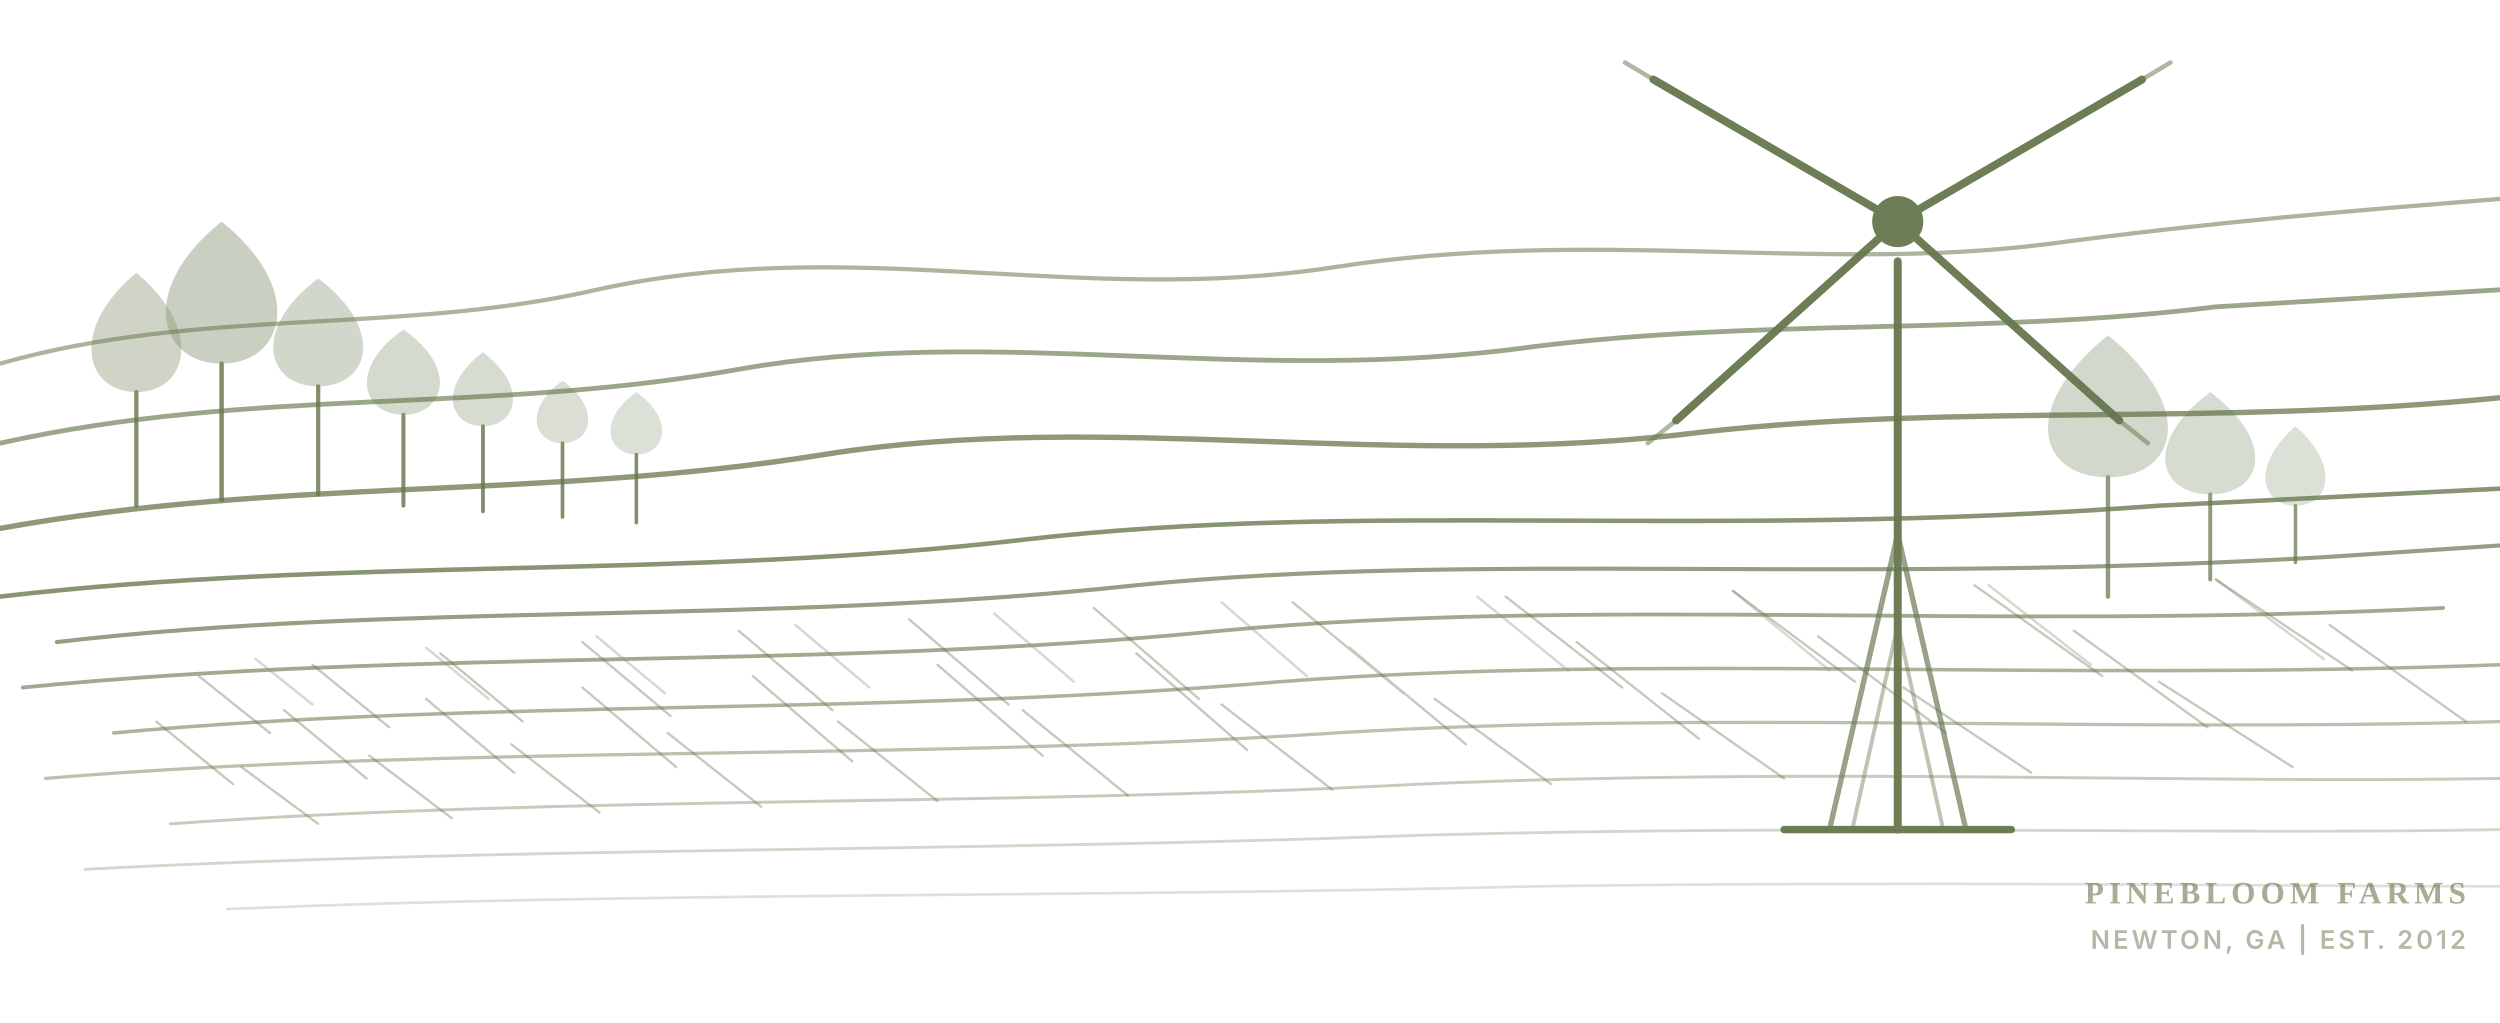
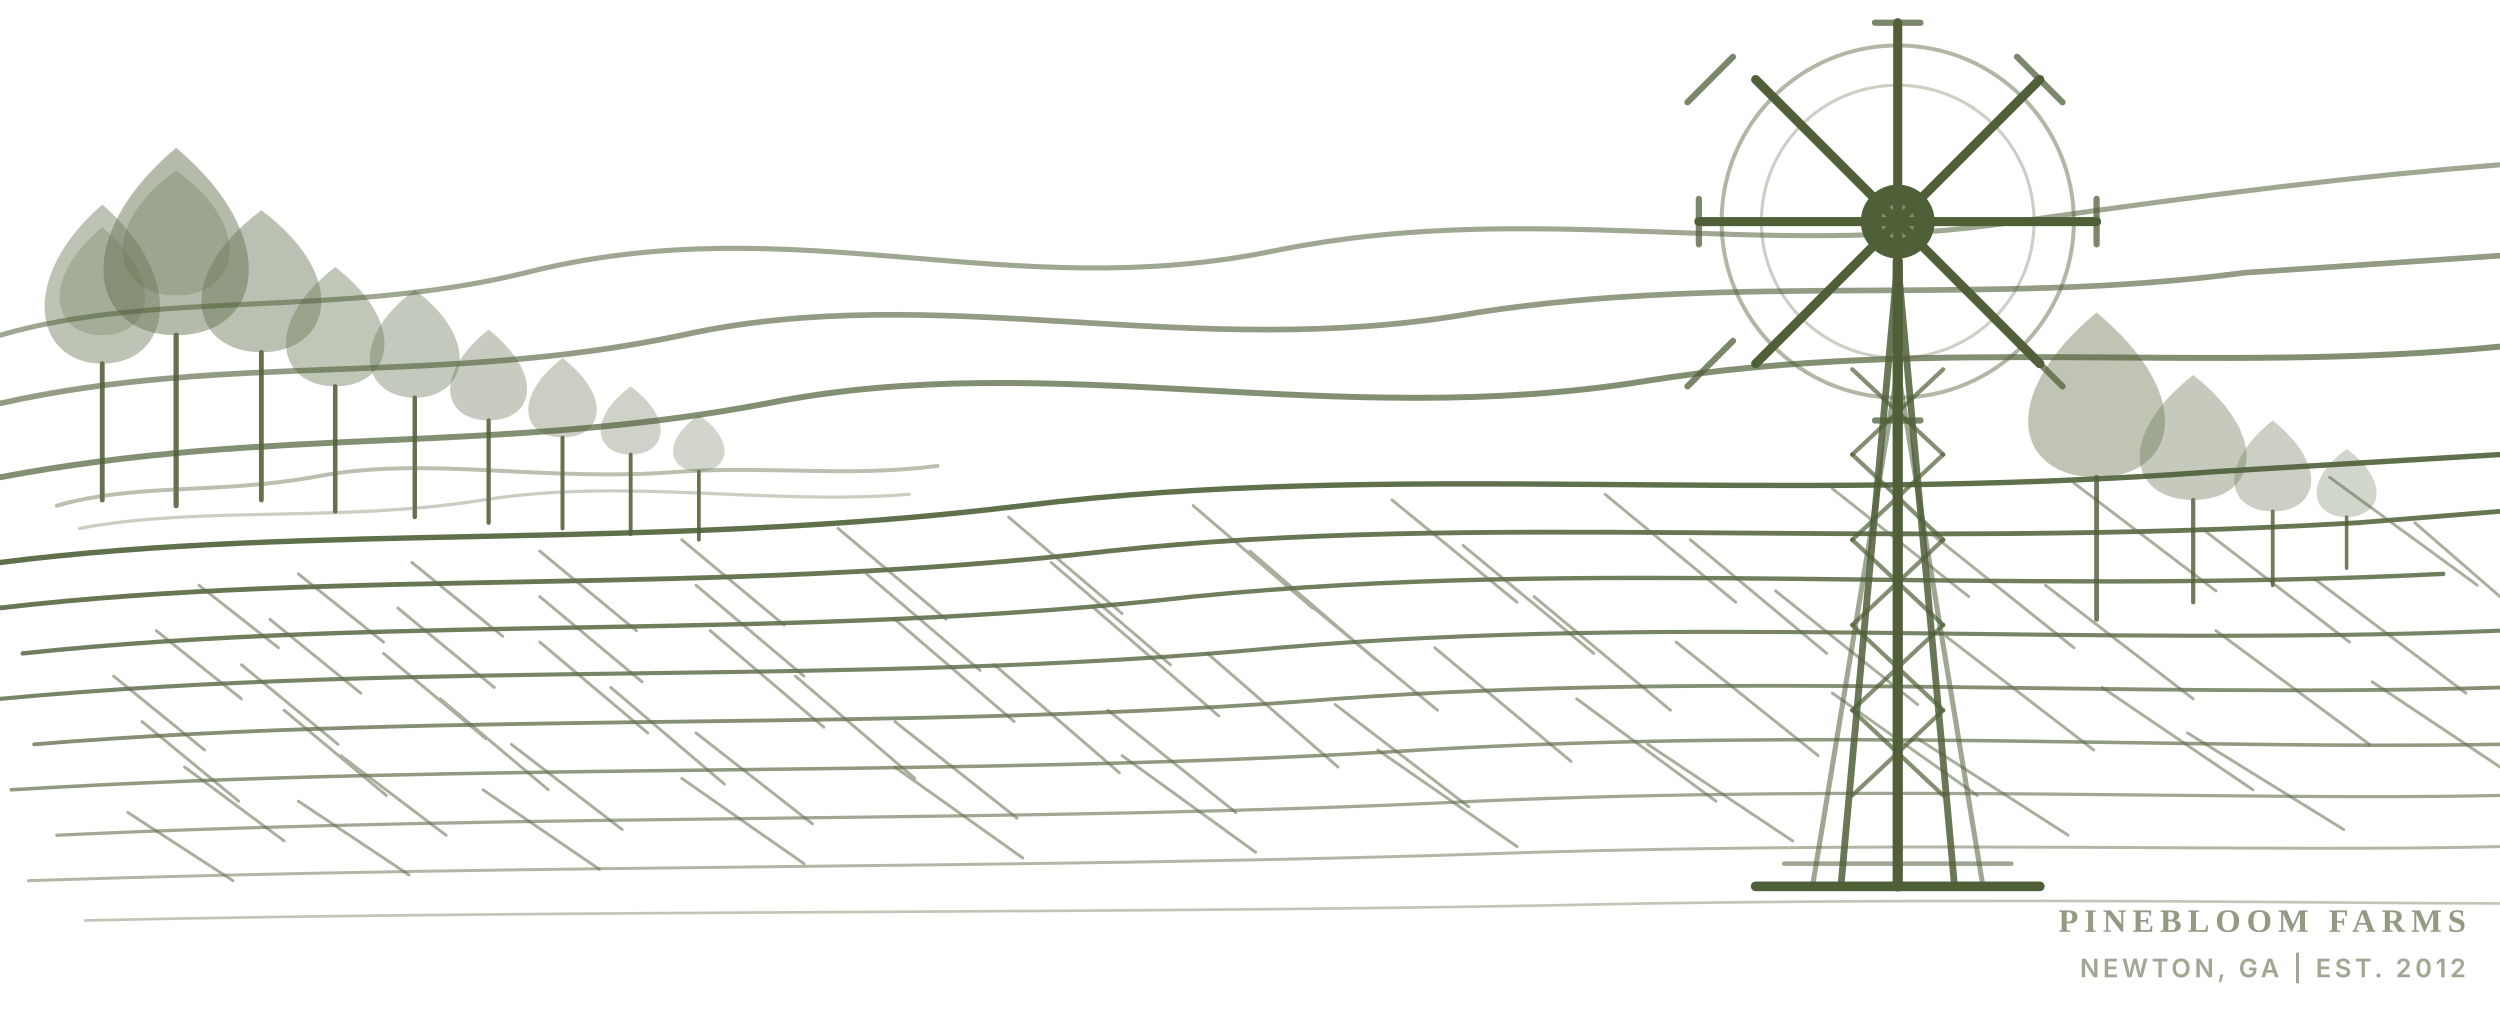
<svg xmlns="http://www.w3.org/2000/svg" viewBox="0 0 880 360" fill="none" aria-hidden="true">
-   <g opacity="0.92" stroke="#596B3E" stroke-linecap="round" stroke-linejoin="round" fill="none">
-     <path d="M0 128 C70 108 140 118 210 102 C300 82 380 108 470 94 C560 80 640 96 720 86 C780 78 830 74 880 70" stroke-width="1.5" opacity="0.55" />
-     <path d="M0 156 C90 136 170 146 260 130 C350 114 440 136 540 122 C620 112 700 118 780 108 L880 102" stroke-width="1.7" opacity="0.65" />
-     <path d="M0 186 C100 168 190 176 290 160 C390 144 490 166 600 152 C690 142 780 150 880 140" stroke-width="1.9" opacity="0.75" />
+   <g stroke="#4F5F38" stroke-linecap="round" stroke-linejoin="round" fill="none">
+     <path d="M0 118 C55 102 120 112 185 96 C280 72 355 108 450 88 C540 70 620 92 710 78 C780 68 830 62 880 58" stroke-width="1.8" opacity="0.55" />
+     <path d="M0 142 C80 124 155 136 240 118 C330 98 420 128 520 110 C610 96 700 108 790 96 L880 90" stroke-width="2" opacity="0.62" />
+     <path d="M0 168 C95 150 175 160 270 142 C370 122 470 152 580 134 C680 118 780 132 880 122" stroke-width="2.1" opacity="0.7" />
+     <g opacity="0.88">
+       <g>
+         <path d="M36 176 V128" stroke-width="1.7" />
+         <path d="M36 128 C12 128 6 98 36 72 C66 98 60 128 36 128Z" fill="#4F5F38" stroke="none" opacity="0.42" />
+         <path d="M36 118 C18 118 14 98 36 80 C58 98 54 118 36 118Z" fill="#4F5F38" stroke="none" opacity="0.28" />
+       </g>
+       <g>
+         <path d="M62 178 V118" stroke-width="1.85" />
+         <path d="M62 118 C32 118 24 84 62 52 C100 84 92 118 62 118Z" fill="#4F5F38" stroke="none" opacity="0.48" />
+         <path d="M62 104 C40 104 34 80 62 60 C90 80 84 104 62 104Z" fill="#4F5F38" stroke="none" opacity="0.3" />
+       </g>
+       <g>
+         <path d="M92 176 V124" stroke-width="1.7" />
+         <path d="M92 124 C68 124 60 98 92 74 C124 98 116 124 92 124Z" fill="#4F5F38" stroke="none" opacity="0.44" />
+       </g>
+       <g>
+         <path d="M118 180 V136" stroke-width="1.6" />
+         <path d="M118 136 C98 136 92 114 118 94 C144 114 138 136 118 136Z" fill="#4F5F38" stroke="none" opacity="0.4" />
+       </g>
+       <g>
+         <path d="M146 182 V140" stroke-width="1.55" />
+         <path d="M146 140 C128 140 122 120 146 102 C170 120 164 140 146 140Z" fill="#4F5F38" stroke="none" opacity="0.38" />
+       </g>
+       <g>
+         <path d="M172 184 V148" stroke-width="1.5" />
+         <path d="M172 148 C156 148 152 132 172 116 C192 132 188 148 172 148Z" fill="#4F5F38" stroke="none" opacity="0.36" />
+       </g>
+       <g>
+         <path d="M198 186 V154" stroke-width="1.4" />
+         <path d="M198 154 C184 154 180 140 198 126 C216 140 212 154 198 154Z" fill="#4F5F38" stroke="none" opacity="0.34" />
+       </g>
+       <g>
+         <path d="M222 188 V160" stroke-width="1.35" />
+         <path d="M222 160 C210 160 206 148 222 136 C238 148 234 160 222 160Z" fill="#4F5F38" stroke="none" opacity="0.32" />
+       </g>
+       <g>
+         <path d="M246 190 V166" stroke-width="1.3" />
+         <path d="M246 166 C236 166 232 156 246 146 C260 156 256 166 246 166Z" fill="#4F5F38" stroke="none" opacity="0.3" />
+       </g>
+       <path d="M20 178 C48 170 76 174 110 168 C150 160 190 170 240 166 C270 164 300 168 330 164" stroke-width="1.4" opacity="0.45" />
+       <path d="M28 186 C70 178 120 184 170 176 C220 168 270 178 320 174" stroke-width="1.15" opacity="0.35" />
+     </g>
+     <g opacity="0.9">
+       <path d="M0 198 C110 184 230 194 360 178 C490 162 620 178 780 166 L880 160" stroke-width="1.9" />
+       <path d="M0 214 C120 200 250 210 390 194 C520 180 660 194 830 184 L880 180" stroke-width="1.7" opacity="0.95" />
+       <path d="M8 230 C140 216 280 226 420 210 C560 196 700 210 860 202" stroke-width="1.55" opacity="0.9" />
+       <path d="M0 246 C150 232 300 242 450 228 C590 216 730 228 880 222" stroke-width="1.45" opacity="0.85" />
+       <path d="M12 262 C160 250 320 258 470 246 C610 236 750 246 880 242" stroke-width="1.35" opacity="0.78" />
+       <path d="M4 278 C170 268 340 274 500 264 C640 256 770 264 880 262" stroke-width="1.25" opacity="0.7" />
+       <path d="M20 294 C190 286 360 290 520 282 C660 276 790 282 880 280" stroke-width="1.15" opacity="0.6" />
+       <path d="M10 310 C190 304 370 306 540 300 C680 296 800 300 880 298" stroke-width="1.05" opacity="0.5" />
+       <path d="M30 324 C210 320 400 322 580 318 C720 316 820 318 880 318" stroke-width="0.95" opacity="0.4" />
+       <g opacity="0.55" stroke-width="1.05">
+         <path d="M70 206 L98 228 M105 202 L135 226 M145 198 L177 224 M190 194 L224 222 M240 190 L276 220 M295 186 L333 218 M355 182 L395 216 M420 178 L462 214 M490 176 L534 212 M565 174 L611 212 M645 172 L693 210 M730 170 L780 208 M820 168 L872 206" />
+         <path d="M55 222 L85 246 M95 218 L127 244 M140 214 L174 242 M190 210 L226 240 M245 206 L283 238 M305 202 L345 236 M370 198 L412 234 M440 194 L484 232 M515 192 L561 230 M595 190 L643 230 M680 188 L730 228 M775 186 L827 226 M850 184 L880 210" />
+         <path d="M40 238 L72 264 M85 234 L119 262 M135 230 L171 260 M190 226 L228 258 M250 222 L290 256 M315 218 L357 254 M385 214 L429 252 M460 212 L506 250 M540 210 L588 250 M625 208 L675 248 M720 206 L772 246 M815 204 L868 244" />
+         <path d="M50 254 L84 282 M100 250 L136 280 M155 246 L193 278 M215 242 L255 276 M280 238 L322 274 M350 234 L394 272 M425 230 L471 270 M505 228 L553 268 M590 226 L640 266 M685 224 L737 264 M780 222 L834 262" />
+         <path d="M65 270 L100 296 M120 266 L157 294 M180 262 L219 292 M245 258 L286 290 M315 254 L358 288 M390 250 L435 286 M470 248 L517 284 M555 246 L604 282 M645 244 L696 280 M740 242 L793 278 M835 240 L880 270" />
+         <path d="M45 286 L82 310 M105 282 L144 308 M170 278 L211 306 M240 274 L283 304 M315 270 L360 302 M395 266 L442 300 M485 264 L534 298 M580 262 L631 296 M675 260 L728 294 M770 258 L825 292" />
+       </g>
+     </g>
+     <g opacity="1">
+       <path d="M668 312 V92" stroke-width="3.6" />
+       <path d="M648 312 L668 92 L688 312" stroke-width="2.4" opacity="0.85" />
+       <path d="M638 312 L668 130 L698 312" stroke-width="1.8" opacity="0.55" />
+       <path d="M652 280 L684 250 M652 250 L684 220 M652 220 L684 190 M652 190 L684 160 M652 160 L684 130" stroke-width="1.5" opacity="0.7" />
+       <path d="M652 250 L684 280 M652 220 L684 250 M652 190 L684 220 M652 160 L684 190 M652 130 L684 160" stroke-width="1.5" opacity="0.7" />
+       <path d="M618 312 H718" stroke-width="3.4" />
+       <path d="M628 304 H708" stroke-width="1.6" opacity="0.55" />
+       <circle cx="668" cy="78" r="13" fill="#4F5F38" stroke="none" />
+       <circle cx="668" cy="78" r="6" fill="#E8EBDF" stroke="none" opacity="0.35" />
+       <g stroke-width="3.2">
+         <path d="M668 78 L668 8" />
+         <path d="M668 78 L718 28" />
+         <path d="M668 78 L738 78" />
+         <path d="M668 78 L718 128" />
+         <path d="M668 78 L668 148" />
+         <path d="M668 78 L618 128" />
+         <path d="M668 78 L598 78" />
+         <path d="M668 78 L618 28" />
+       </g>
+       <g stroke-width="2.2" opacity="0.75">
+         <path d="M660 8 H676 M710 20 L726 36 M738 70 V86 M710 120 L726 136 M660 148 H676 M610 120 L594 136 M598 70 V86 M610 20 L594 36" />
+       </g>
+       <circle cx="668" cy="78" r="62" stroke-width="1.4" opacity="0.45" />
+       <circle cx="668" cy="78" r="48" stroke-width="1.1" opacity="0.3" />
+     </g>
    <g opacity="0.82">
-       <path d="M48 178 V138" stroke-width="1.5" />
-       <path d="M48 138 C30 138 24 116 48 96 C72 116 66 138 48 138Z" fill="#596B3E" stroke="none" opacity="0.38" />
-       <path d="M78 176 V128" stroke-width="1.6" />
-       <path d="M78 128 C56 128 48 102 78 78 C108 102 100 128 78 128Z" fill="#596B3E" stroke="none" opacity="0.42" />
-       <path d="M112 174 V136" stroke-width="1.5" />
-       <path d="M112 136 C94 136 88 116 112 98 C136 116 130 136 112 136Z" fill="#596B3E" stroke="none" opacity="0.36" />
-       <path d="M142 178 V146" stroke-width="1.4" />
-       <path d="M142 146 C128 146 122 130 142 116 C162 130 156 146 142 146Z" fill="#596B3E" stroke="none" opacity="0.34" />
-       <path d="M170 180 V150" stroke-width="1.35" />
-       <path d="M170 150 C158 150 154 136 170 124 C186 136 182 150 170 150Z" fill="#596B3E" stroke="none" opacity="0.32" />
-       <path d="M198 182 V156" stroke-width="1.3" />
-       <path d="M198 156 C188 156 184 144 198 134 C212 144 208 156 198 156Z" fill="#596B3E" stroke="none" opacity="0.3" />
-       <path d="M224 184 V160" stroke-width="1.25" />
-       <path d="M224 160 C214 160 210 148 224 138 C238 148 234 160 224 160Z" fill="#596B3E" stroke="none" opacity="0.28" />
-     </g>
-     <g opacity="0.78">
-       <path d="M0 210 C120 196 240 204 360 190 C480 176 600 190 760 178 L880 172" stroke-width="1.6" />
-       <path d="M20 226 C140 212 270 220 400 206 C520 194 650 206 820 196 L880 192" stroke-width="1.45" opacity="0.9" />
-       <path d="M8 242 C150 228 290 236 430 222 C560 210 700 222 860 214" stroke-width="1.35" opacity="0.8" />
-       <path d="M40 258 C170 246 310 252 450 240 C580 230 720 240 880 234" stroke-width="1.25" opacity="0.7" />
-       <path d="M16 274 C160 262 320 268 470 258 C600 250 740 258 880 254" stroke-width="1.15" opacity="0.58" />
-       <path d="M60 290 C200 280 350 284 500 276 C640 270 770 276 880 274" stroke-width="1.05" opacity="0.48" />
-       <path d="M30 306 C180 298 340 300 500 294 C650 290 780 294 880 292" stroke-width="1" opacity="0.38" />
-       <path d="M80 320 C220 314 380 316 540 312 C680 310 800 312 880 312" stroke-width="0.95" opacity="0.28" />
-       <path d="M90 232 L110 248 M150 228 L172 246 M210 224 L234 244 M280 220 L306 242 M350 216 L378 240 M430 212 L460 238 M520 210 L552 236 M610 208 L644 236 M700 206 L736 234 M780 204 L818 232" stroke-width="0.9" opacity="0.35" />
-     </g>
-     <g opacity="0.95">
-       <path d="M668 292 V92" stroke-width="2.8" />
-       <path d="M628 292 H708" stroke-width="2.6" />
-       <path d="M644 292 L668 188 L692 292" stroke-width="1.9" opacity="0.7" />
-       <path d="M652 292 L668 220 L684 292" stroke-width="1.4" opacity="0.45" />
-       <circle cx="668" cy="78" r="9" fill="#596B3E" stroke="none" />
-       <path d="M668 78 L582 28" stroke-width="2.8" />
-       <path d="M668 78 L754 28" stroke-width="2.8" />
-       <path d="M668 78 L590 148" stroke-width="2.8" />
-       <path d="M668 78 L746 148" stroke-width="2.8" />
-       <path d="M582 28 L572 22 M754 28 L764 22 M590 148 L580 156 M746 148 L756 156" stroke-width="1.6" opacity="0.55" />
-     </g>
-     <g opacity="0.72">
-       <path d="M742 210 V168" stroke-width="1.55" />
-       <path d="M742 168 C718 168 710 144 742 118 C774 144 766 168 742 168Z" fill="#596B3E" stroke="none" opacity="0.4" />
-       <path d="M778 204 V174" stroke-width="1.4" />
-       <path d="M778 174 C760 174 754 156 778 138 C802 156 796 174 778 174Z" fill="#596B3E" stroke="none" opacity="0.36" />
-       <path d="M808 198 V178" stroke-width="1.25" />
-       <path d="M808 178 C796 178 792 164 808 150 C824 164 820 178 808 178Z" fill="#596B3E" stroke="none" opacity="0.32" />
+       <g>
+         <path d="M738 218 V168" stroke-width="1.7" />
+         <path d="M738 168 C710 168 702 140 738 110 C774 140 766 168 738 168Z" fill="#4F5F38" stroke="none" opacity="0.45" />
+       </g>
+       <g>
+         <path d="M772 212 V176" stroke-width="1.5" />
+         <path d="M772 176 C750 176 744 154 772 132 C800 154 794 176 772 176Z" fill="#4F5F38" stroke="none" opacity="0.4" />
+       </g>
+       <g>
+         <path d="M800 206 V180" stroke-width="1.35" />
+         <path d="M800 180 C784 180 780 164 800 148 C820 164 816 180 800 180Z" fill="#4F5F38" stroke="none" opacity="0.36" />
+       </g>
+       <g>
+         <path d="M826 200 V182" stroke-width="1.25" />
+         <path d="M826 182 C814 182 810 170 826 158 C842 170 838 182 826 182Z" fill="#4F5F38" stroke="none" opacity="0.32" />
+       </g>
    </g>
  </g>
-   <g fill="#596B3E" opacity="0.55" font-family="Georgia, 'Times New Roman', serif">
-     <text x="868" y="318" text-anchor="end" font-size="11" font-weight="700" letter-spacing="0.16em">PINEBLOOM FARMS</text>
-     <text x="868" y="334" text-anchor="end" font-size="9" font-weight="600" letter-spacing="0.12em" opacity="0.85" font-family="Inter, system-ui, sans-serif">NEWTON, GA | EST. 2012</text>
-   </g>
-   <g opacity="0.35" stroke="#596B3E" stroke-width="0.85" stroke-linecap="round">
-     <path d="M70 238 L95 258 M110 234 L137 256 M155 230 L184 254 M205 226 L236 252 M260 222 L293 250 M320 218 L355 248 M385 214 L422 246 M455 212 L494 244 M530 210 L571 242 M610 208 L653 240 M695 206 L740 238 M780 204 L828 236" />
-     <path d="M55 254 L82 276 M100 250 L129 274 M150 246 L181 272 M205 242 L238 270 M265 238 L300 268 M330 234 L367 266 M400 230 L439 264 M475 228 L516 262 M555 226 L598 260 M640 224 L685 258 M730 222 L777 256 M820 220 L868 254" />
-     <path d="M85 270 L112 290 M130 266 L159 288 M180 262 L211 286 M235 258 L268 284 M295 254 L330 282 M360 250 L397 280 M430 248 L469 278 M505 246 L546 276 M585 244 L628 274 M670 242 L715 272 M760 240 L807 270" />
+   <g fill="#4F5F38" opacity="0.62" font-family="Georgia, 'Times New Roman', serif">
+     <text x="868" y="328" text-anchor="end" font-size="11.5" font-weight="700" letter-spacing="0.18em">PINEBLOOM FARMS</text>
+     <text x="868" y="344" text-anchor="end" font-size="9" font-weight="600" letter-spacing="0.14em" opacity="0.88" font-family="Inter, system-ui, sans-serif">NEWTON, GA | EST. 2012</text>
  </g>
</svg>
